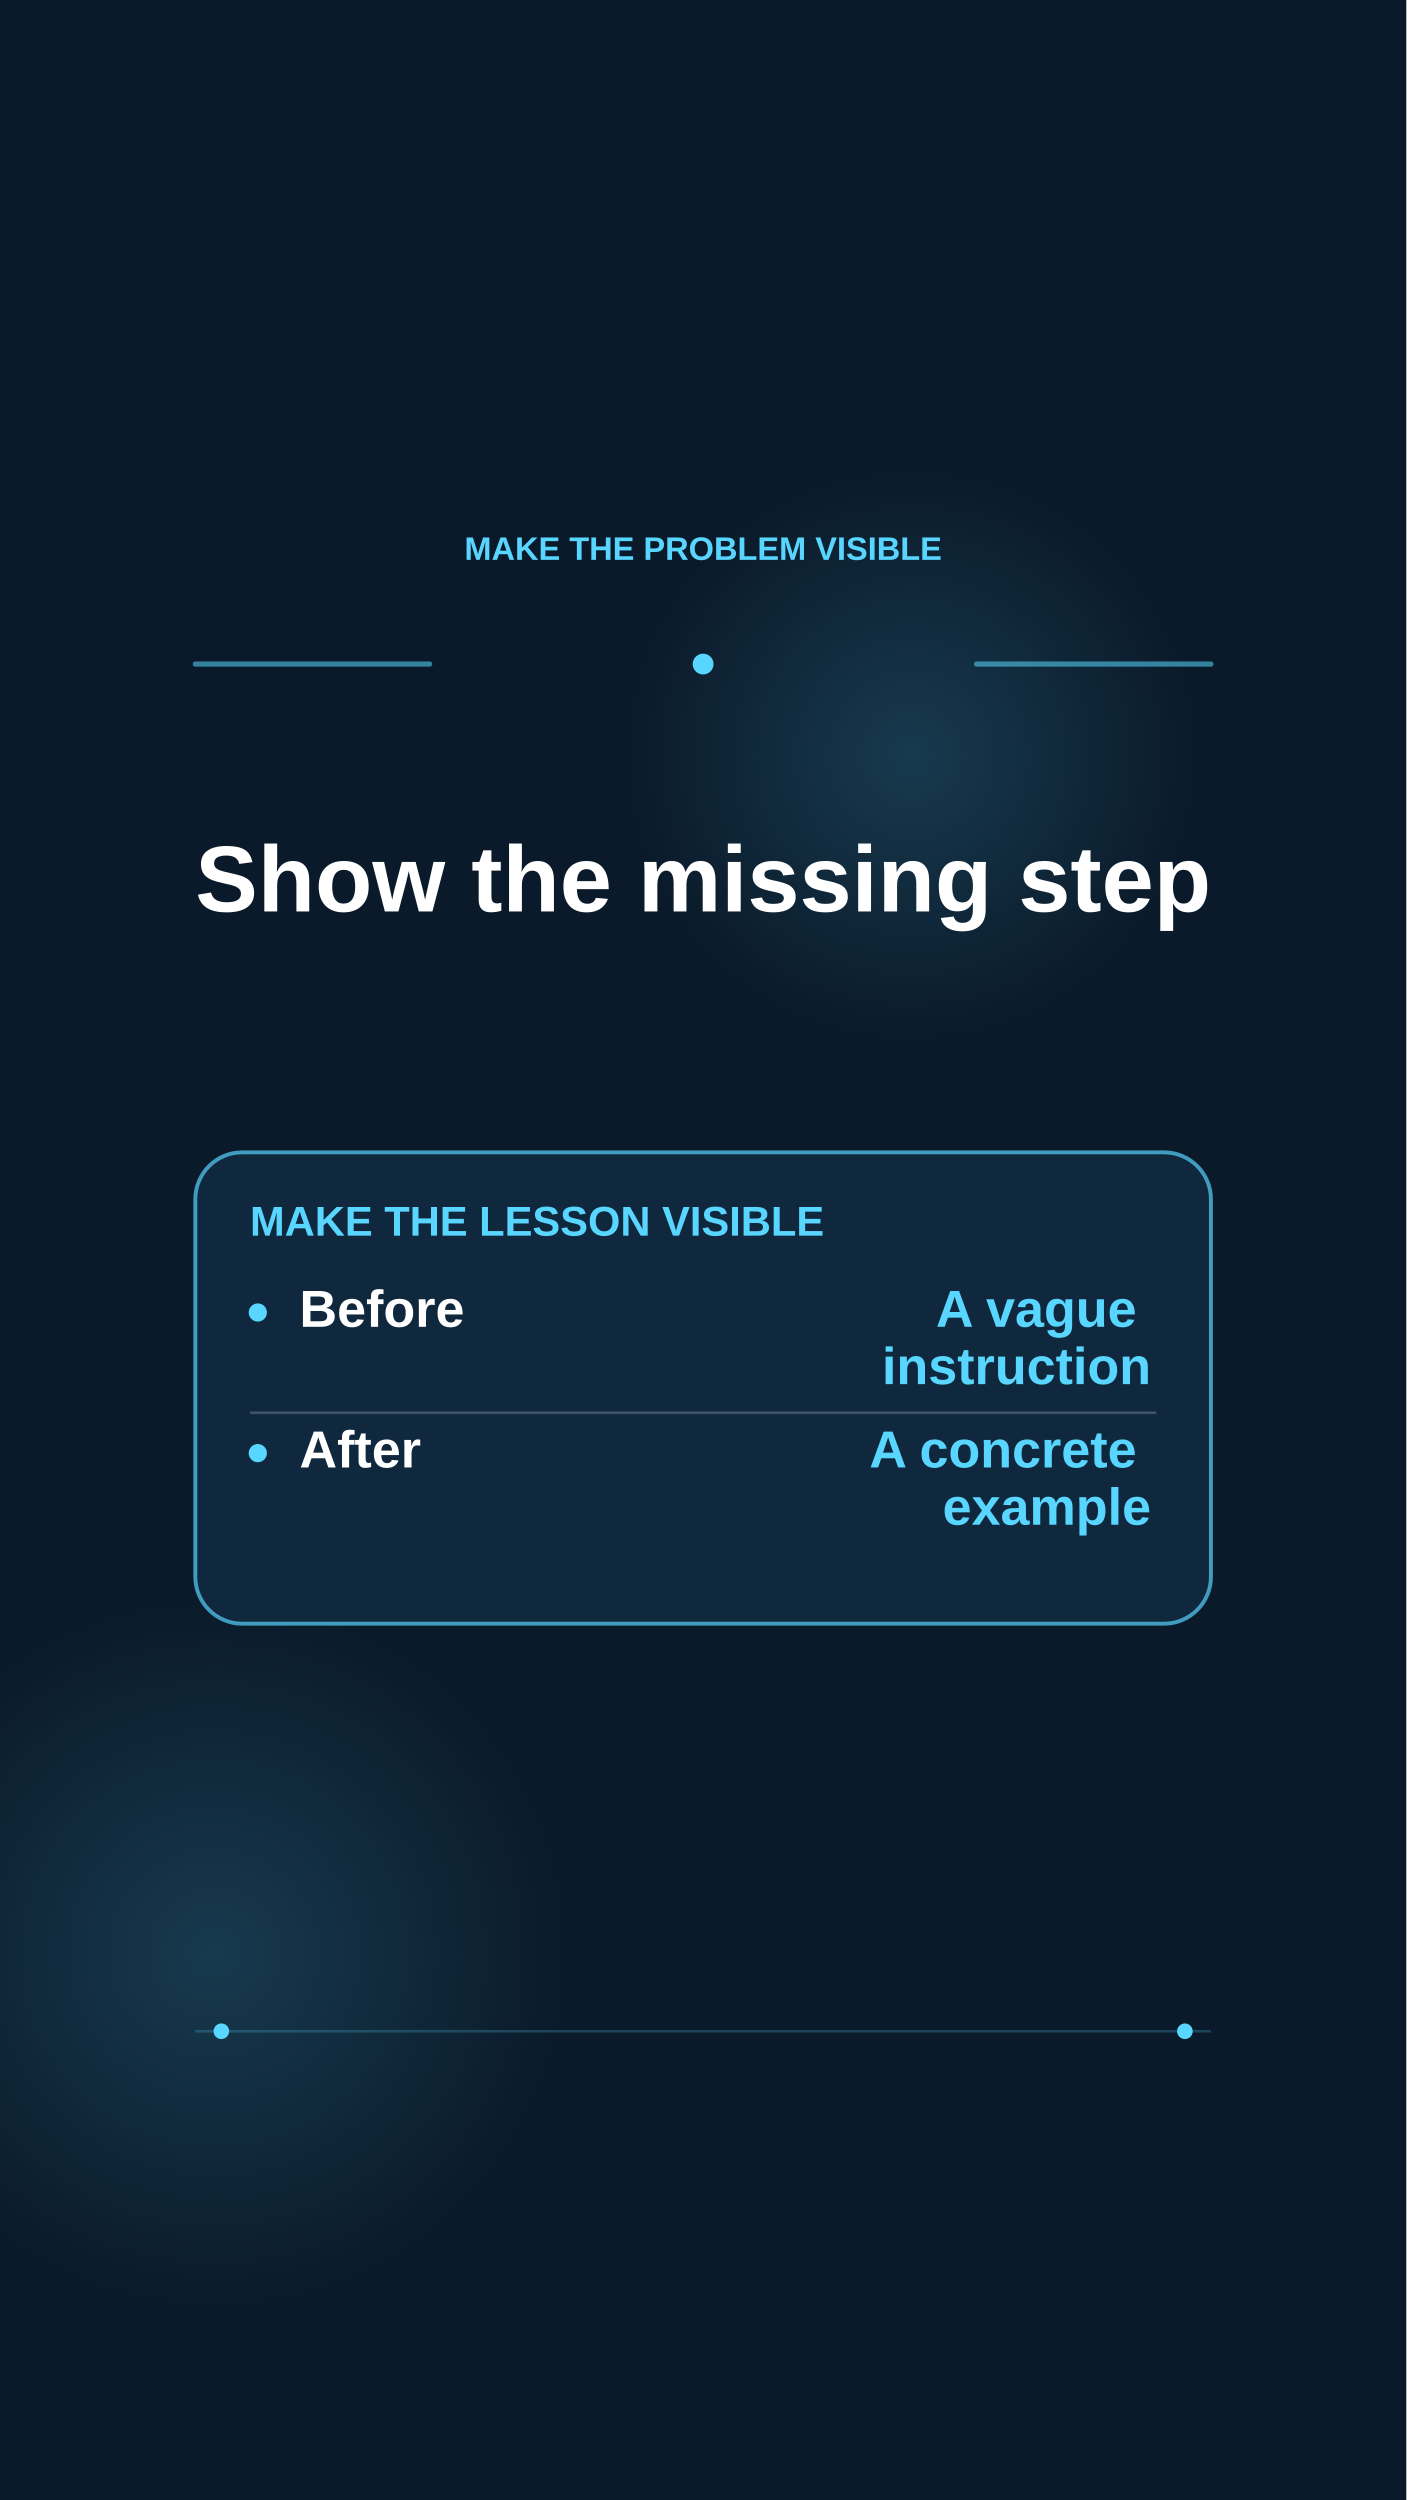
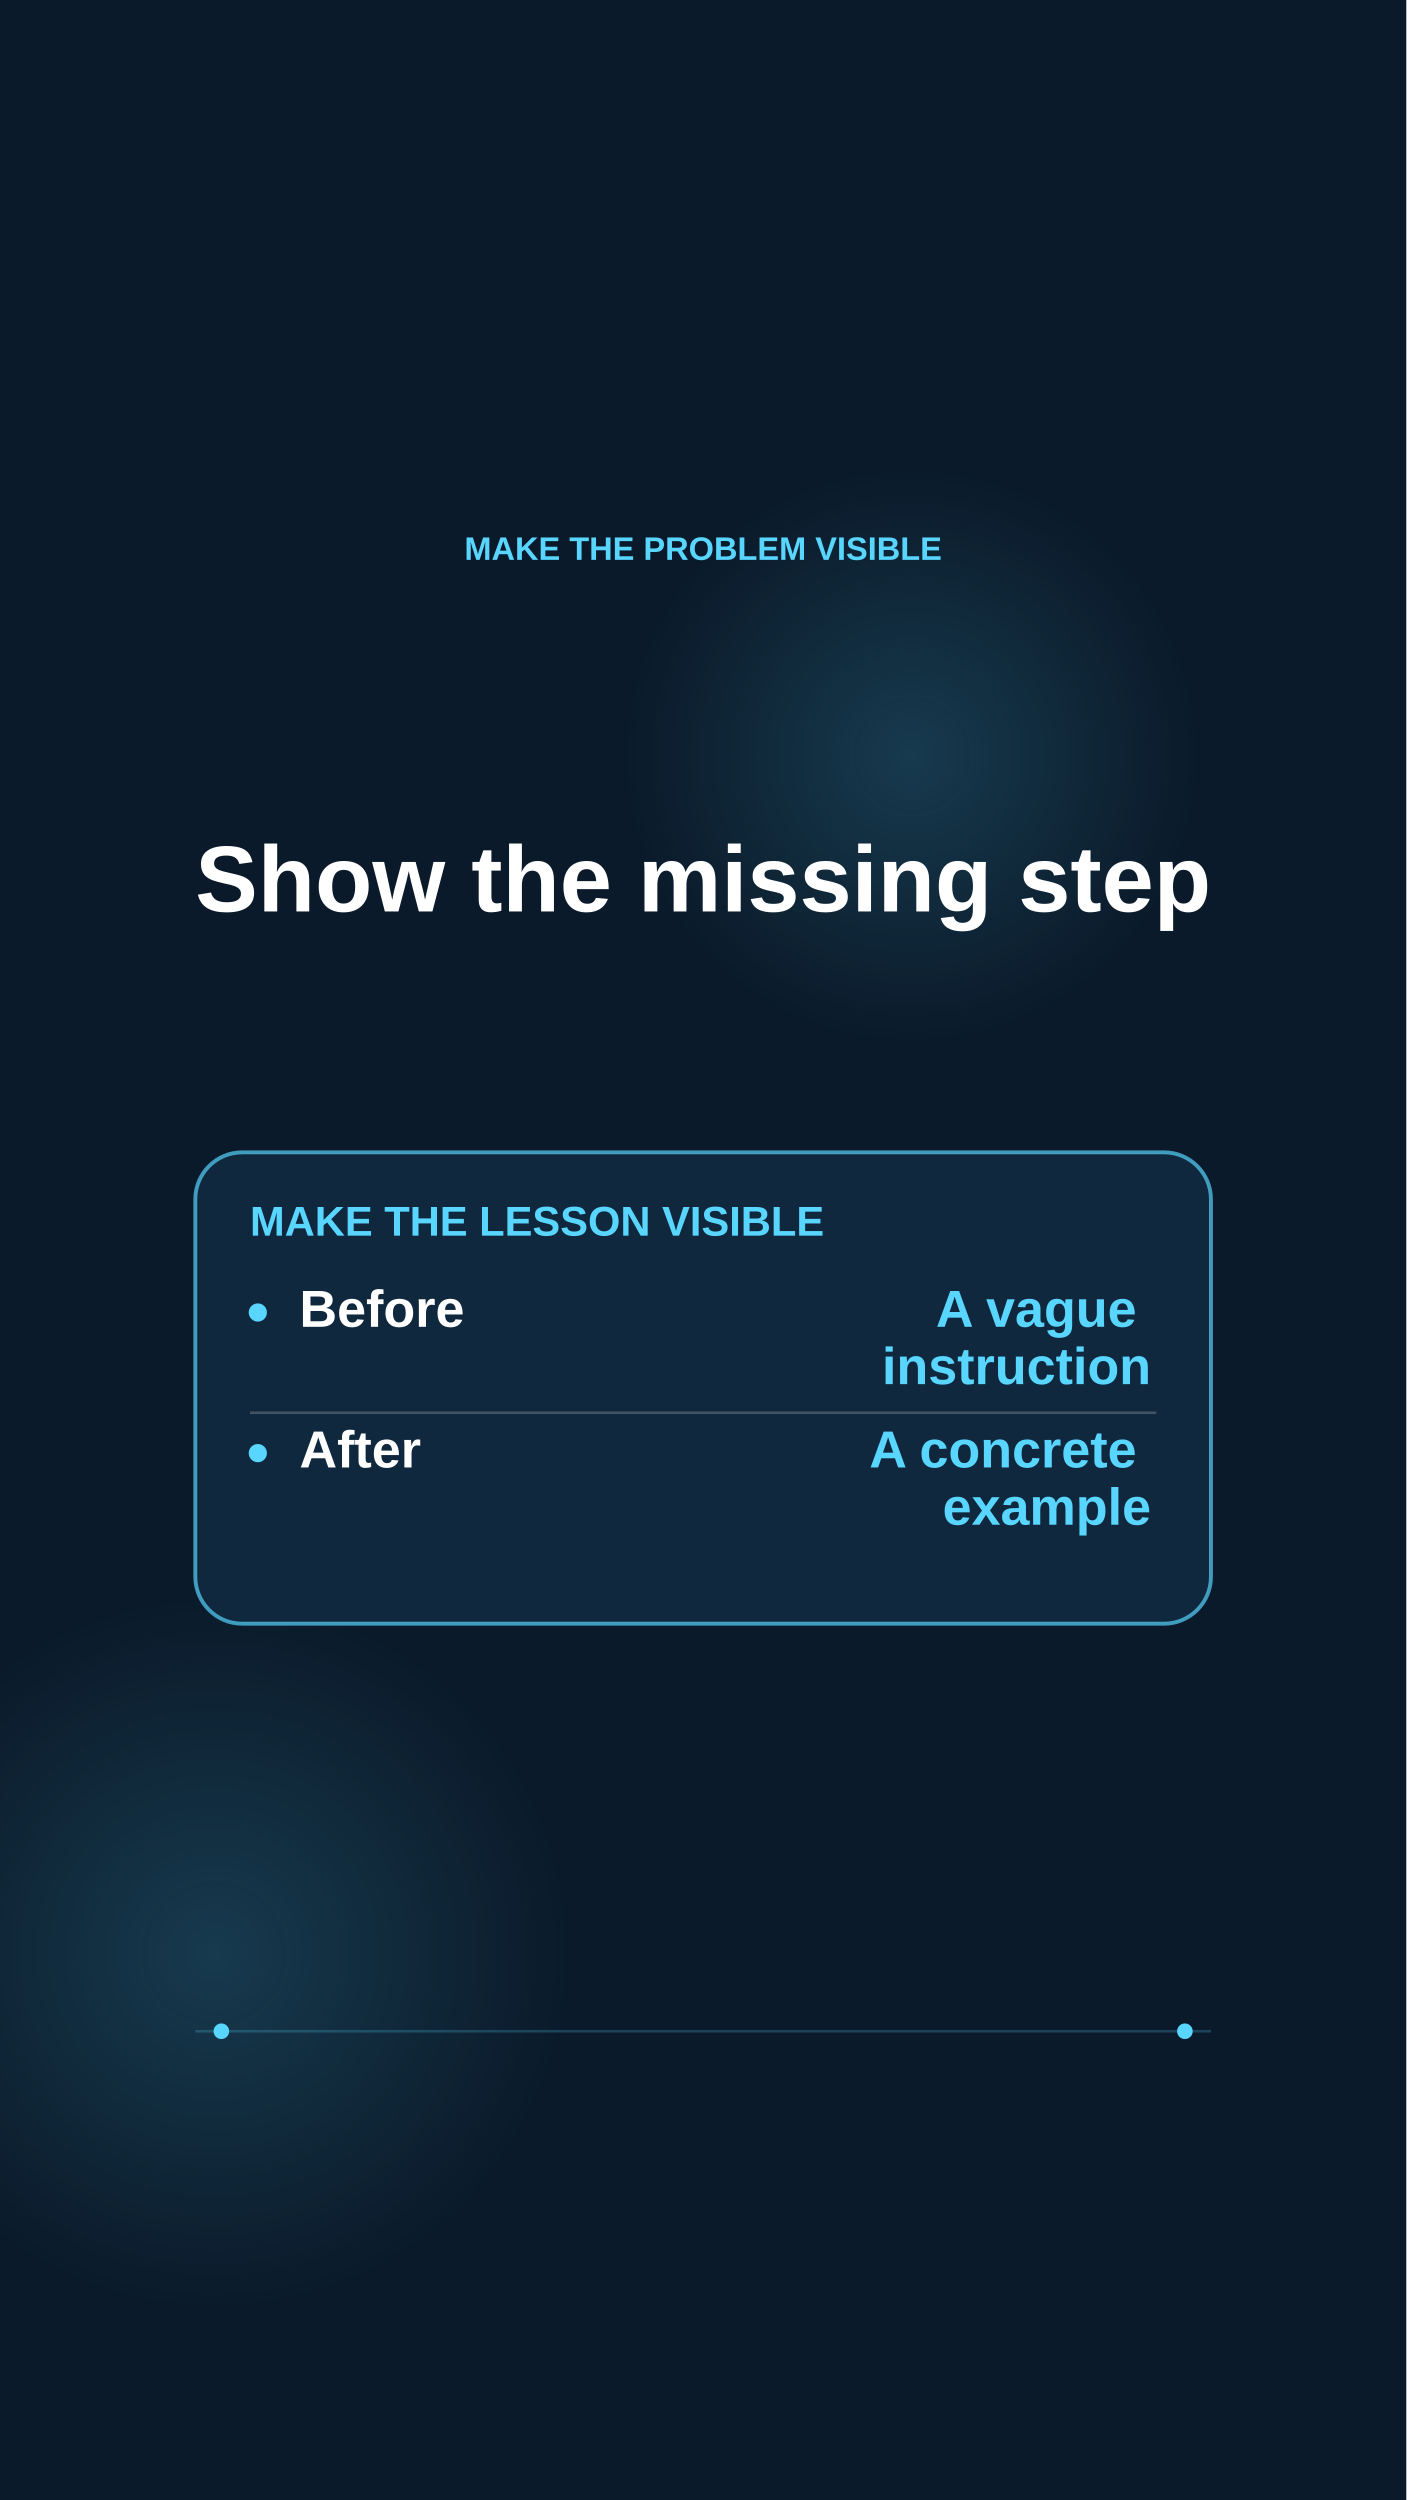
<svg xmlns="http://www.w3.org/2000/svg" width="1080" height="1920" viewBox="0 0 1080 1920">
  <defs>
    <radialGradient id="glow">
      <stop offset="0" stop-color="#58D6FF" stop-opacity=".17" />
      <stop offset="1" stop-color="#58D6FF" stop-opacity="0" />
    </radialGradient>
    <linearGradient id="edge" x1="0" y1="0" x2="1" y2="1">
      <stop stop-color="#58D6FF" stop-opacity=".45" />
      <stop offset="1" stop-color="#58D6FF" stop-opacity=".06" />
    </linearGradient>
  </defs>
  <rect width="1080" height="1920" fill="#0A1A2A" />
  <circle cx="700" cy="580" r="220" fill="url(#glow)" />
  <circle cx="164" cy="1500" r="275" fill="url(#glow)" />
  <path d="M70 0v1920" stroke="url(#edge)" stroke-width="2" />
-   <path d="M150 510h180M750 510h180" stroke="#58D6FF" stroke-opacity=".55" stroke-width="4" stroke-linecap="round" />
-   <circle cx="540" cy="510" r="8" fill="#58D6FF" />
  <text class="eyebrow" x="540" y="430" fill="#58D6FF" font-family="Arial, Helvetica, sans-serif" font-size="25" font-weight="700" text-anchor="middle">
    <tspan x="540" dy="0">MAKE THE PROBLEM VISIBLE</tspan>
  </text>
  <text class="headline" x="540" y="700" fill="#FFFFFF" font-family="Arial, Helvetica, sans-serif" font-size="72" font-weight="800" text-anchor="middle">
    <tspan x="540" dy="0">Show the missing step</tspan>
  </text>
  <g>
    <rect x="150" y="885" width="780" height="362" rx="36" fill="#10283D" stroke="#58D6FF" stroke-opacity="0.68" stroke-width="3" />
    <text class="" x="192" y="949" fill="#58D6FF" font-family="Arial, Helvetica, sans-serif" font-size="32" font-weight="700" text-anchor="start">
      <tspan x="192" dy="0">MAKE THE LESSON VISIBLE</tspan>
    </text>
    <circle cx="198" cy="1008" r="7" fill="#58D6FF" />
    <text class="" x="230" y="1019" fill="#FFFFFF" font-family="Arial, Helvetica, sans-serif" font-size="40" font-weight="700" text-anchor="start">
      <tspan x="230" dy="0">Before</tspan>
    </text>
    <text class="" x="884" y="1019" fill="#58D6FF" font-family="Arial, Helvetica, sans-serif" font-size="40" font-weight="700" text-anchor="end">
      <tspan x="884" dy="0">A vague</tspan>
      <tspan x="884" dy="44">instruction</tspan>
    </text>
    <path d="M192 1085h696" stroke="#FFFFFF" stroke-opacity=".2" stroke-width="2" />
    <circle cx="198" cy="1116" r="7" fill="#58D6FF" />
    <text class="" x="230" y="1127" fill="#FFFFFF" font-family="Arial, Helvetica, sans-serif" font-size="40" font-weight="700" text-anchor="start">
      <tspan x="230" dy="0">After</tspan>
    </text>
    <text class="" x="884" y="1127" fill="#58D6FF" font-family="Arial, Helvetica, sans-serif" font-size="40" font-weight="700" text-anchor="end">
      <tspan x="884" dy="0">A concrete</tspan>
      <tspan x="884" dy="44">example</tspan>
    </text>
  </g>
  <path d="M150 1560h780" stroke="#58D6FF" stroke-opacity=".22" stroke-width="2" />
  <circle cx="170" cy="1560" r="6" fill="#58D6FF" />
  <circle cx="910" cy="1560" r="6" fill="#58D6FF" />
</svg>
